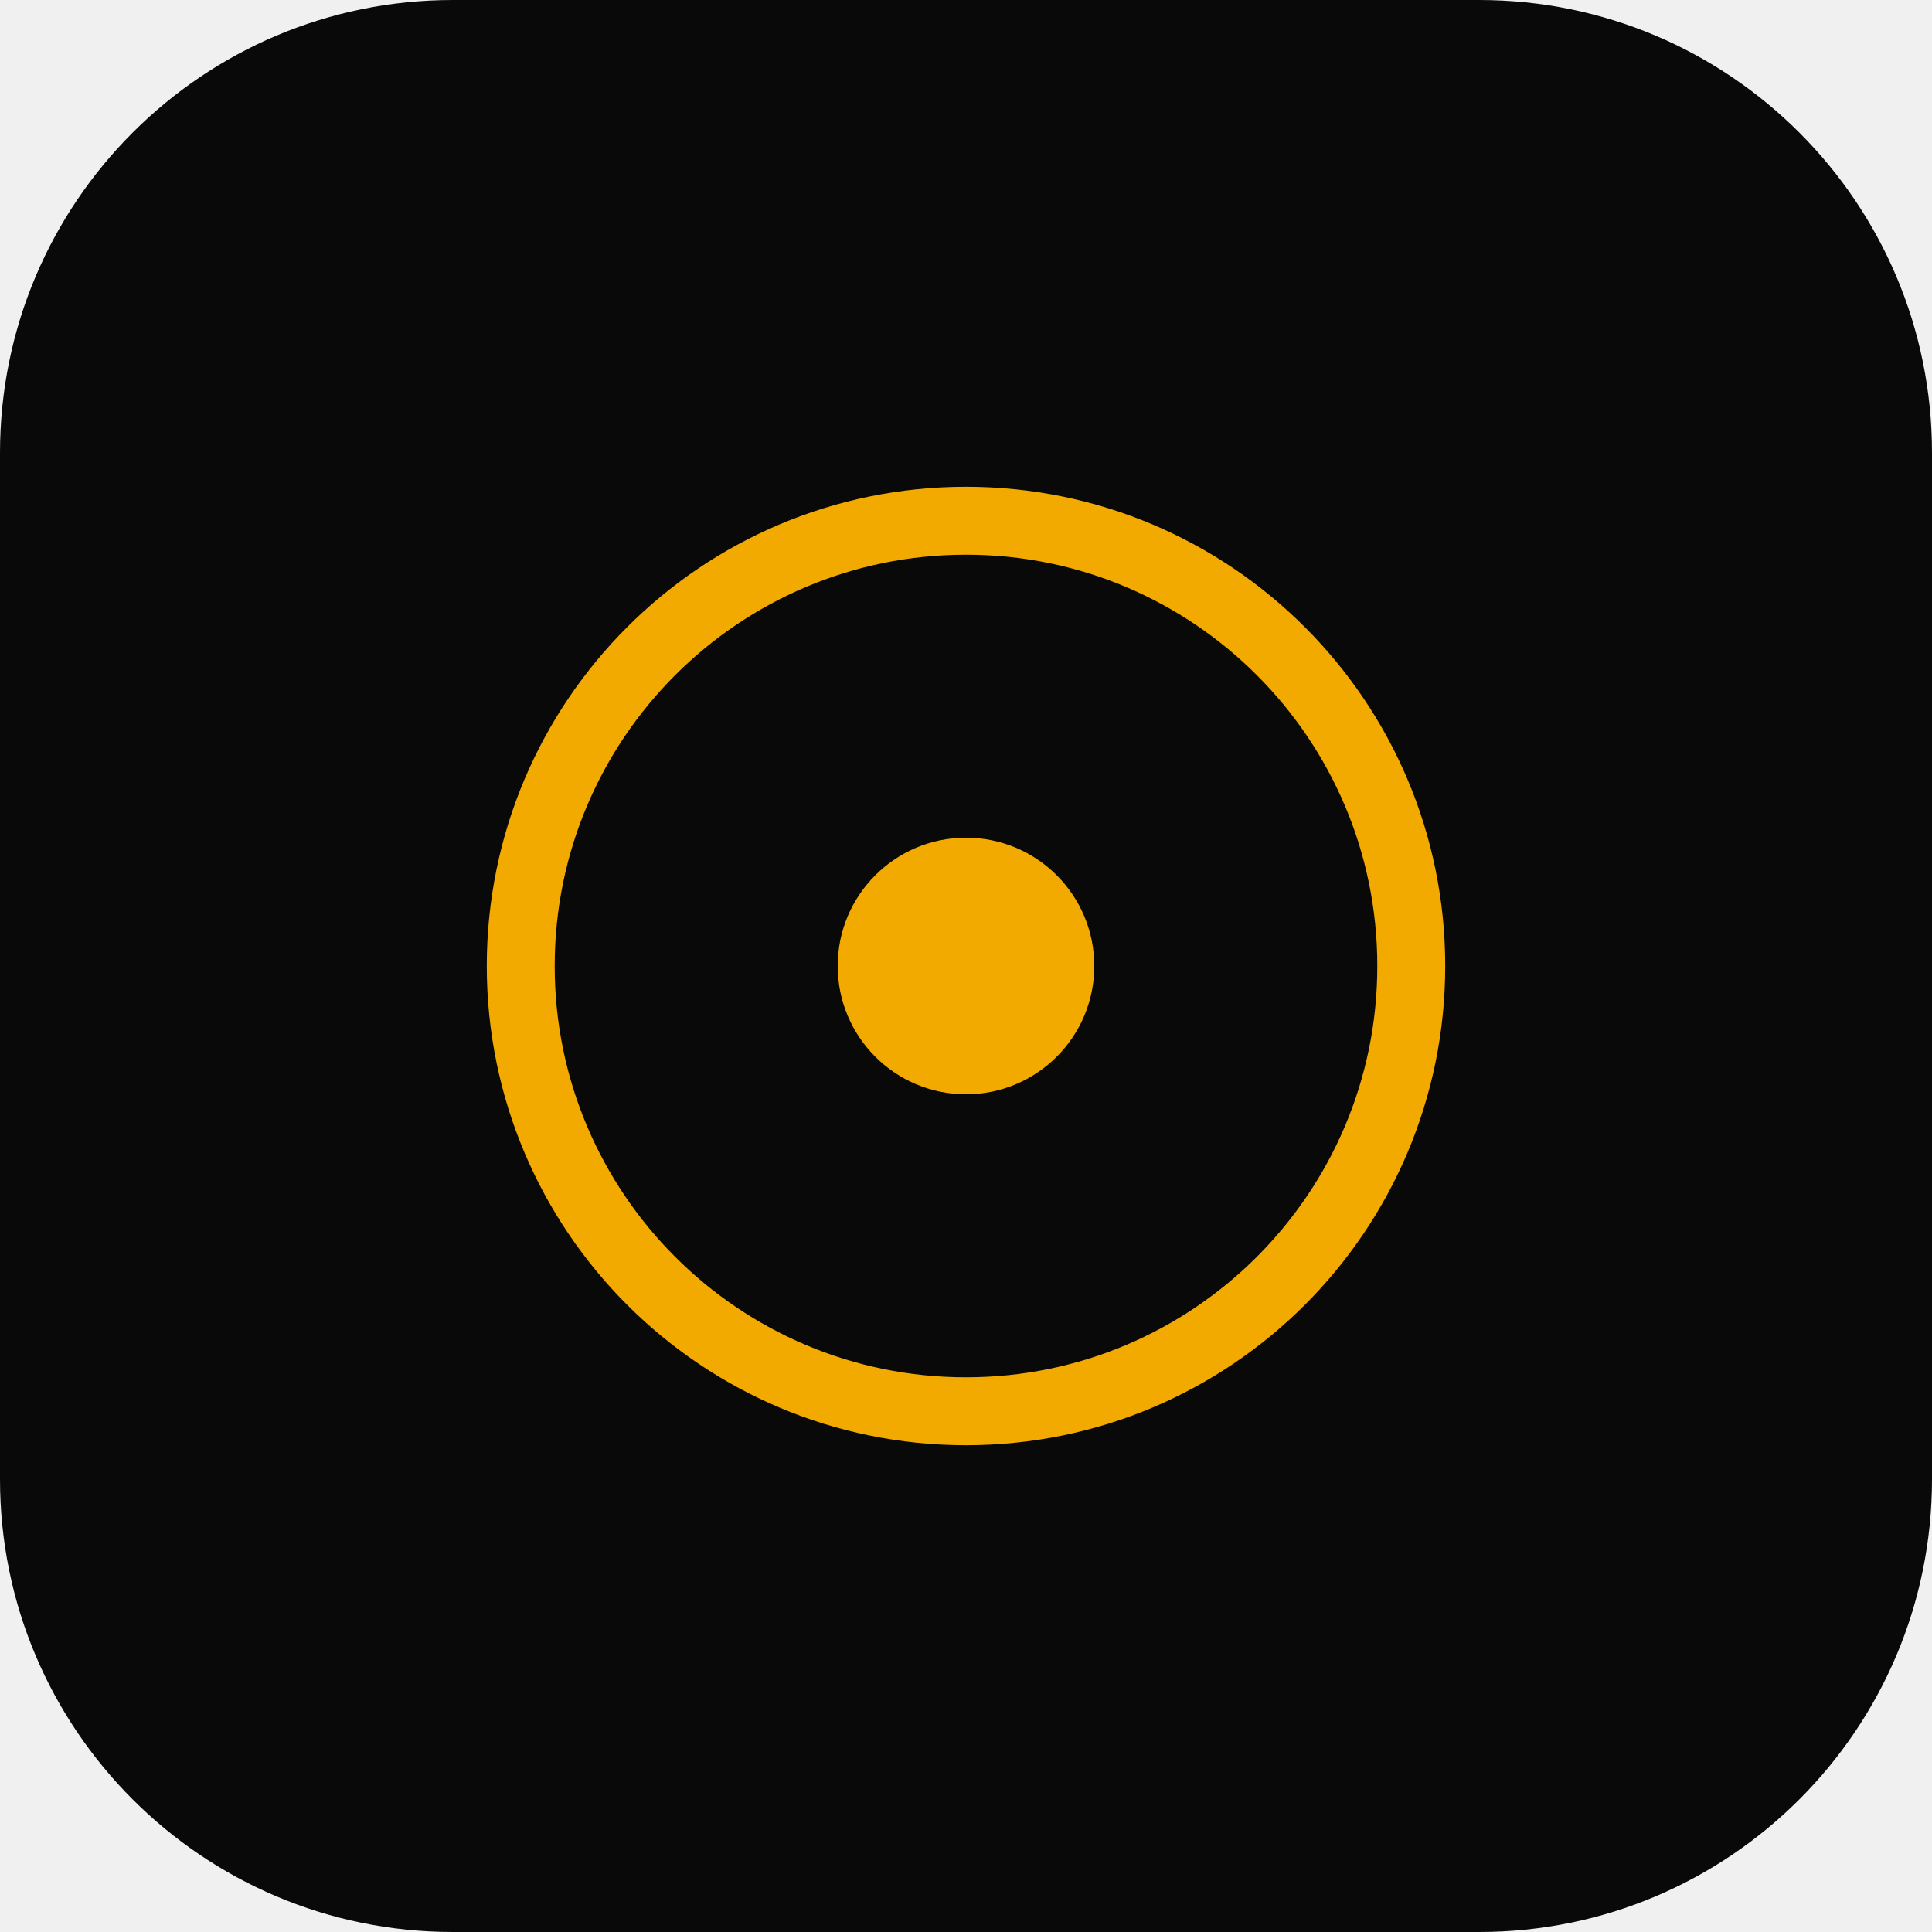
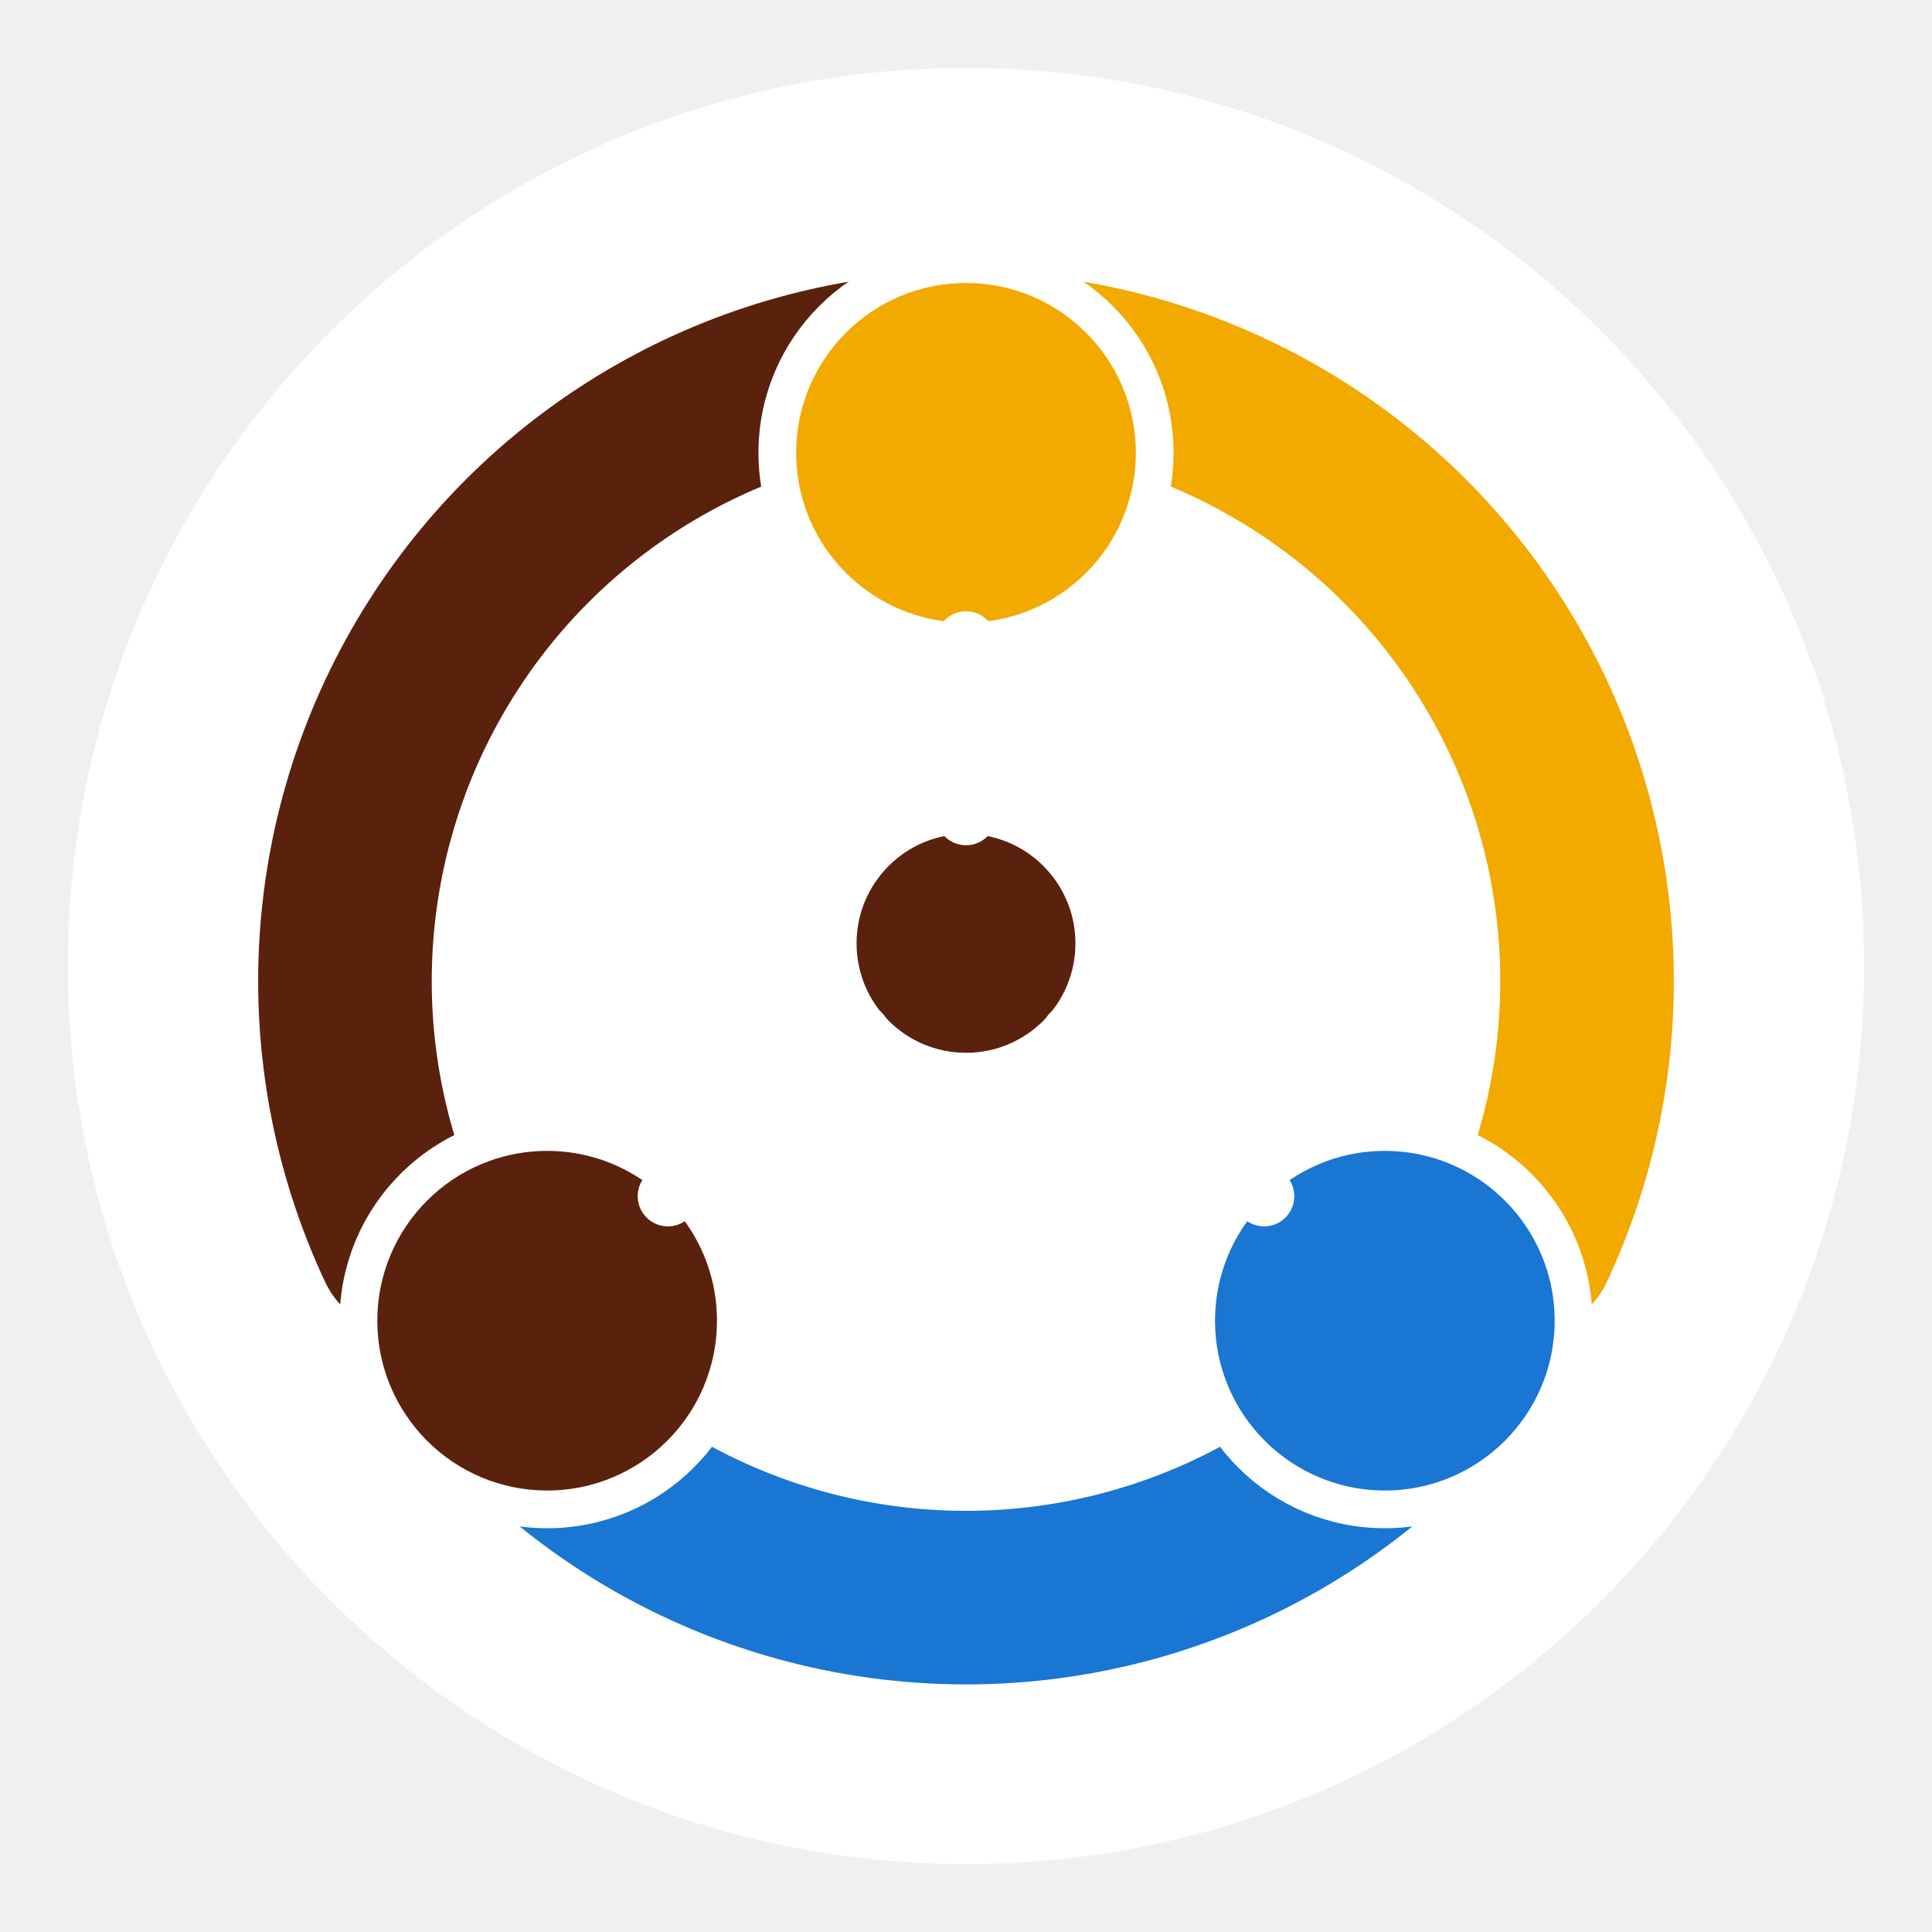
- <svg xmlns="http://www.w3.org/2000/svg" width="512" height="512" viewBox="0 0 512 512" fill="none">
-   <rect width="512" height="512" rx="120" fill="#090909" />
-   <circle cx="256" cy="256" r="118" stroke="#F2A900" stroke-width="18" />
-   <circle cx="256" cy="256" r="34" fill="#F2A900" />
+ <svg xmlns="http://www.w3.org/2000/svg" viewBox="0 0 512 512">
+   <circle cx="256" cy="256" r="238" fill="#FFFFFF" />
+   <path d="M256 95 A165 165 0 0 0 107 330" fill="none" stroke="#5A210D" stroke-width="46" stroke-linecap="round" />
+   <path d="M256 95 A165 165 0 0 1 405 330" fill="none" stroke="#F2A900" stroke-width="46" stroke-linecap="round" />
+   <path d="M126 360 A165 165 0 0 0 386 360" fill="none" stroke="#1976D2" stroke-width="46" stroke-linecap="round" />
+   <circle cx="256" cy="250" r="34" fill="#5A210D" stroke="#FFFFFF" stroke-width="10" />
+   <circle cx="256" cy="120" r="50" fill="#F2A900" stroke="#FFFFFF" stroke-width="10" />
+   <circle cx="145" cy="350" r="50" fill="#5A210D" stroke="#FFFFFF" stroke-width="10" />
+   <circle cx="367" cy="350" r="50" fill="#1976D2" stroke="#FFFFFF" stroke-width="10" />
+   <path d="M256 216V170M228 274l-51 43M284 274l51 43" stroke="#FFFFFF" stroke-width="16" stroke-linecap="round" />
</svg>
